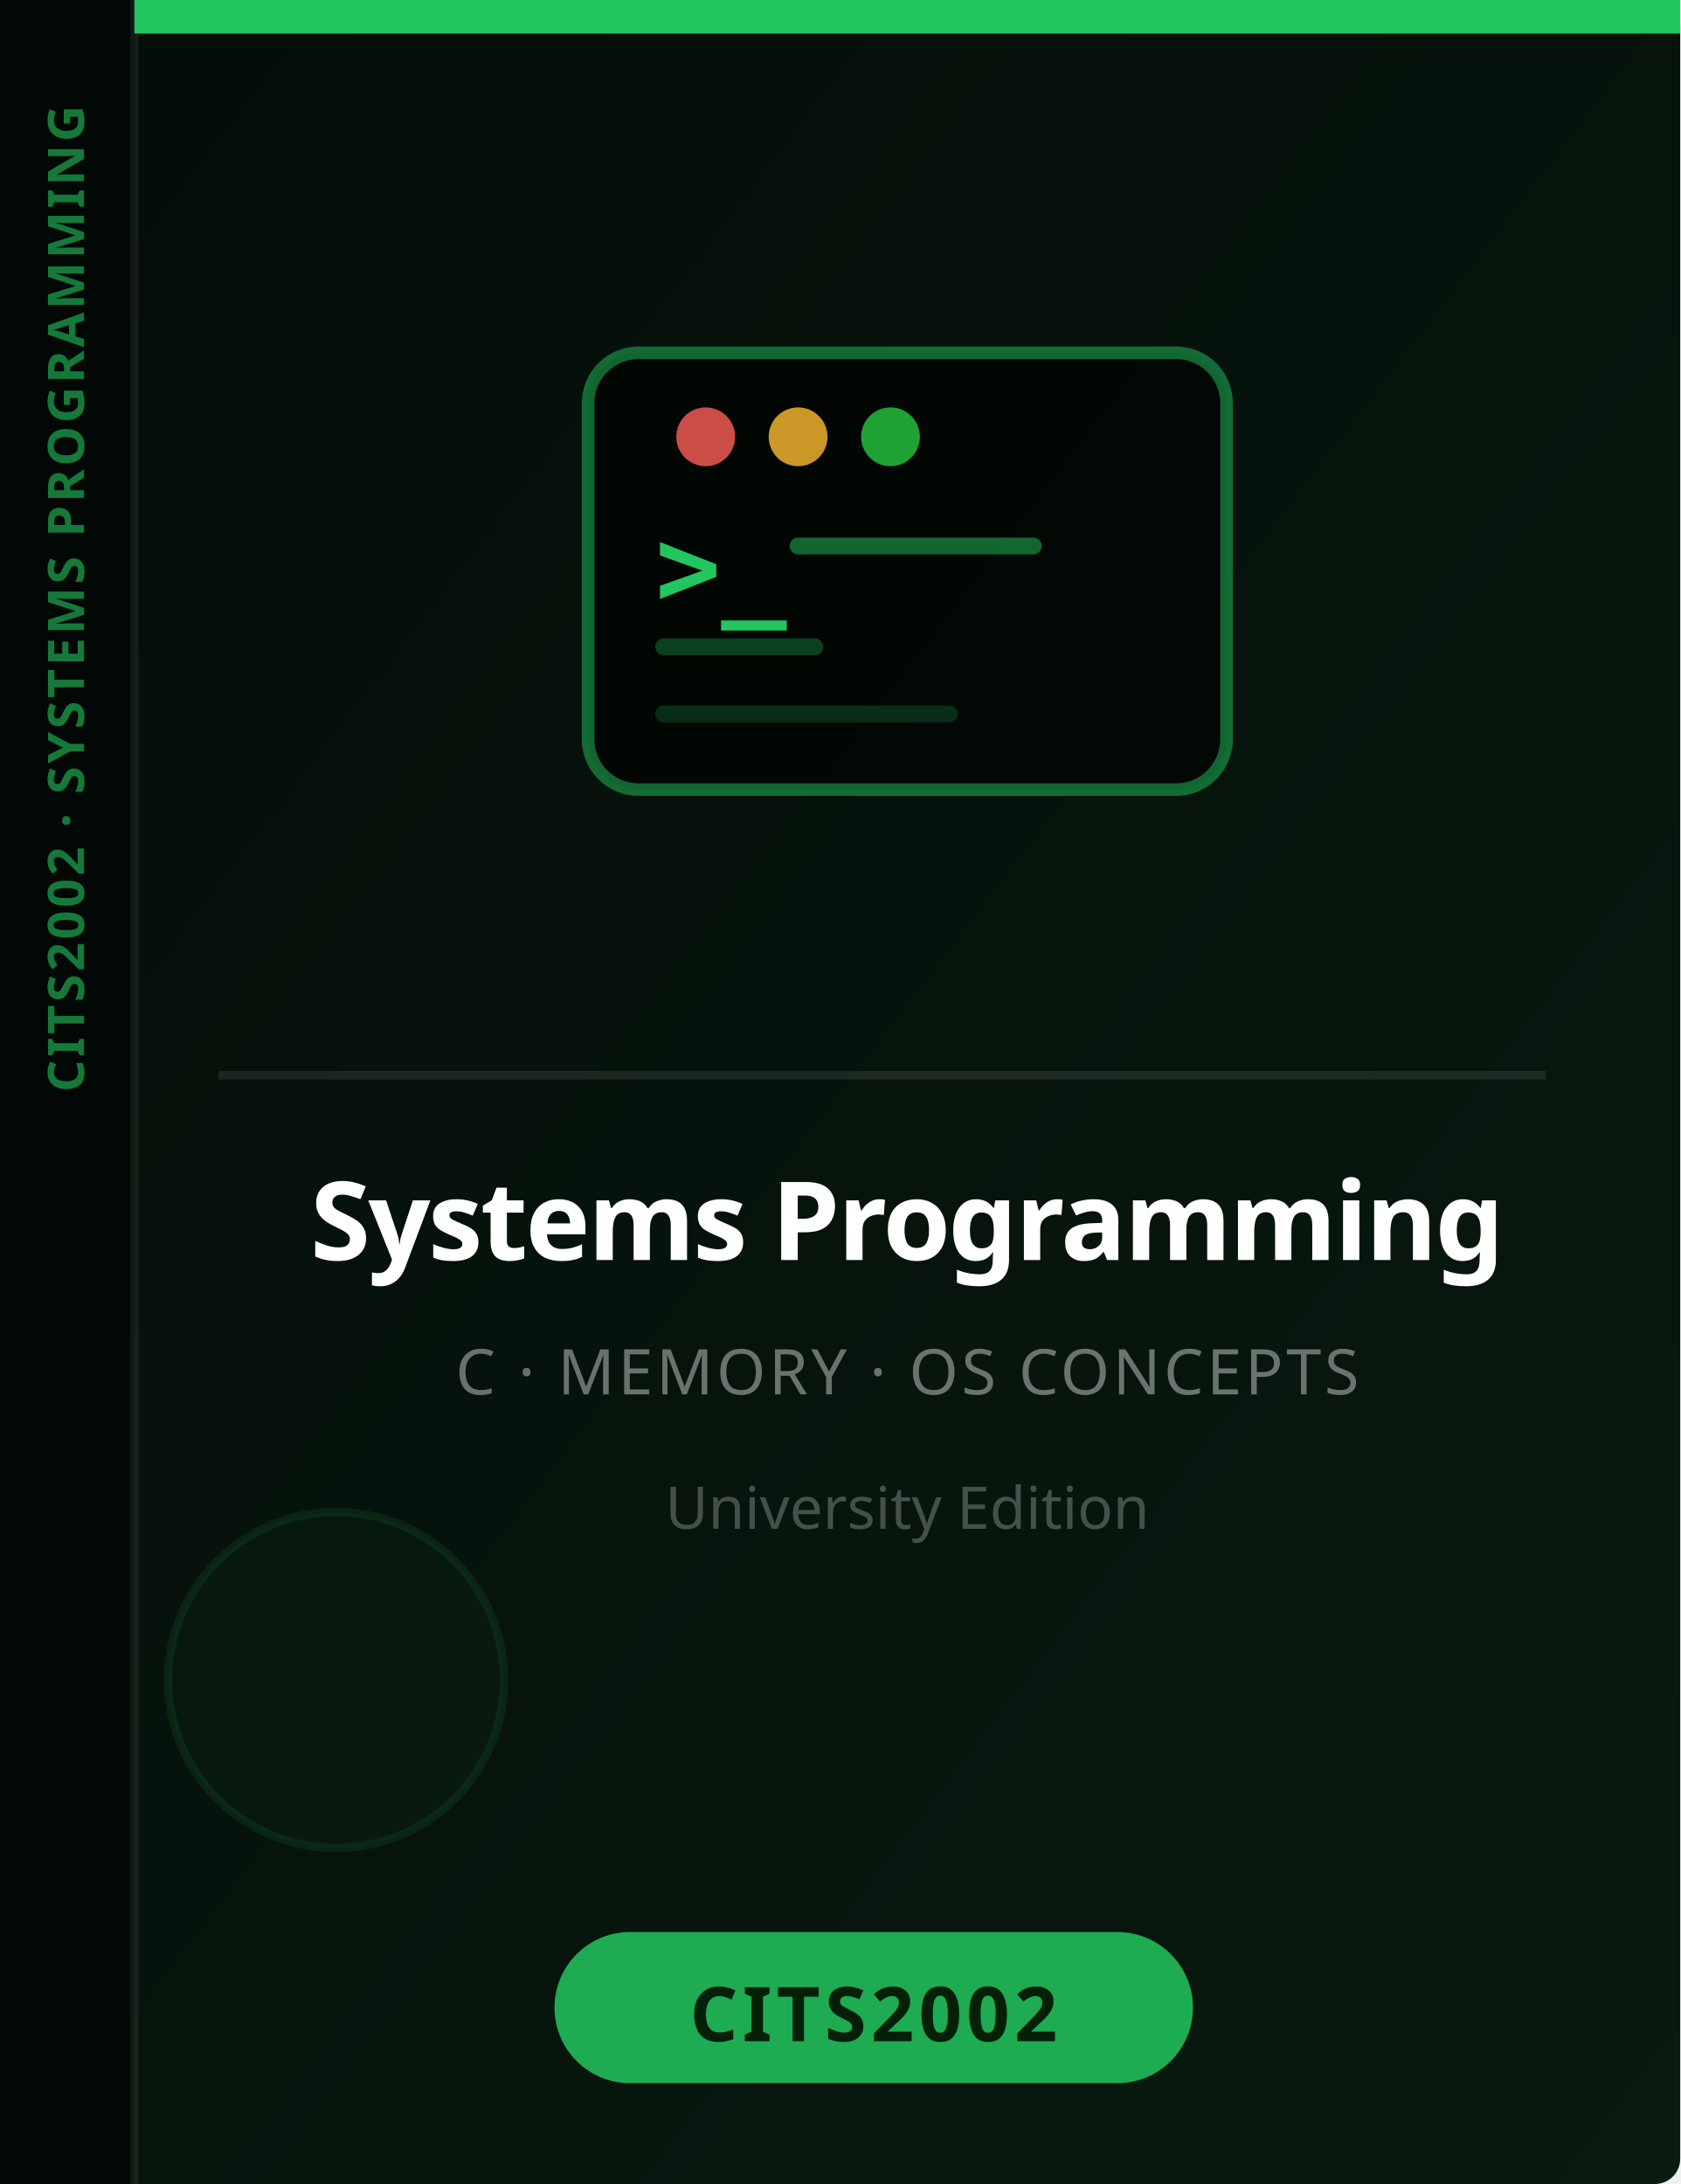
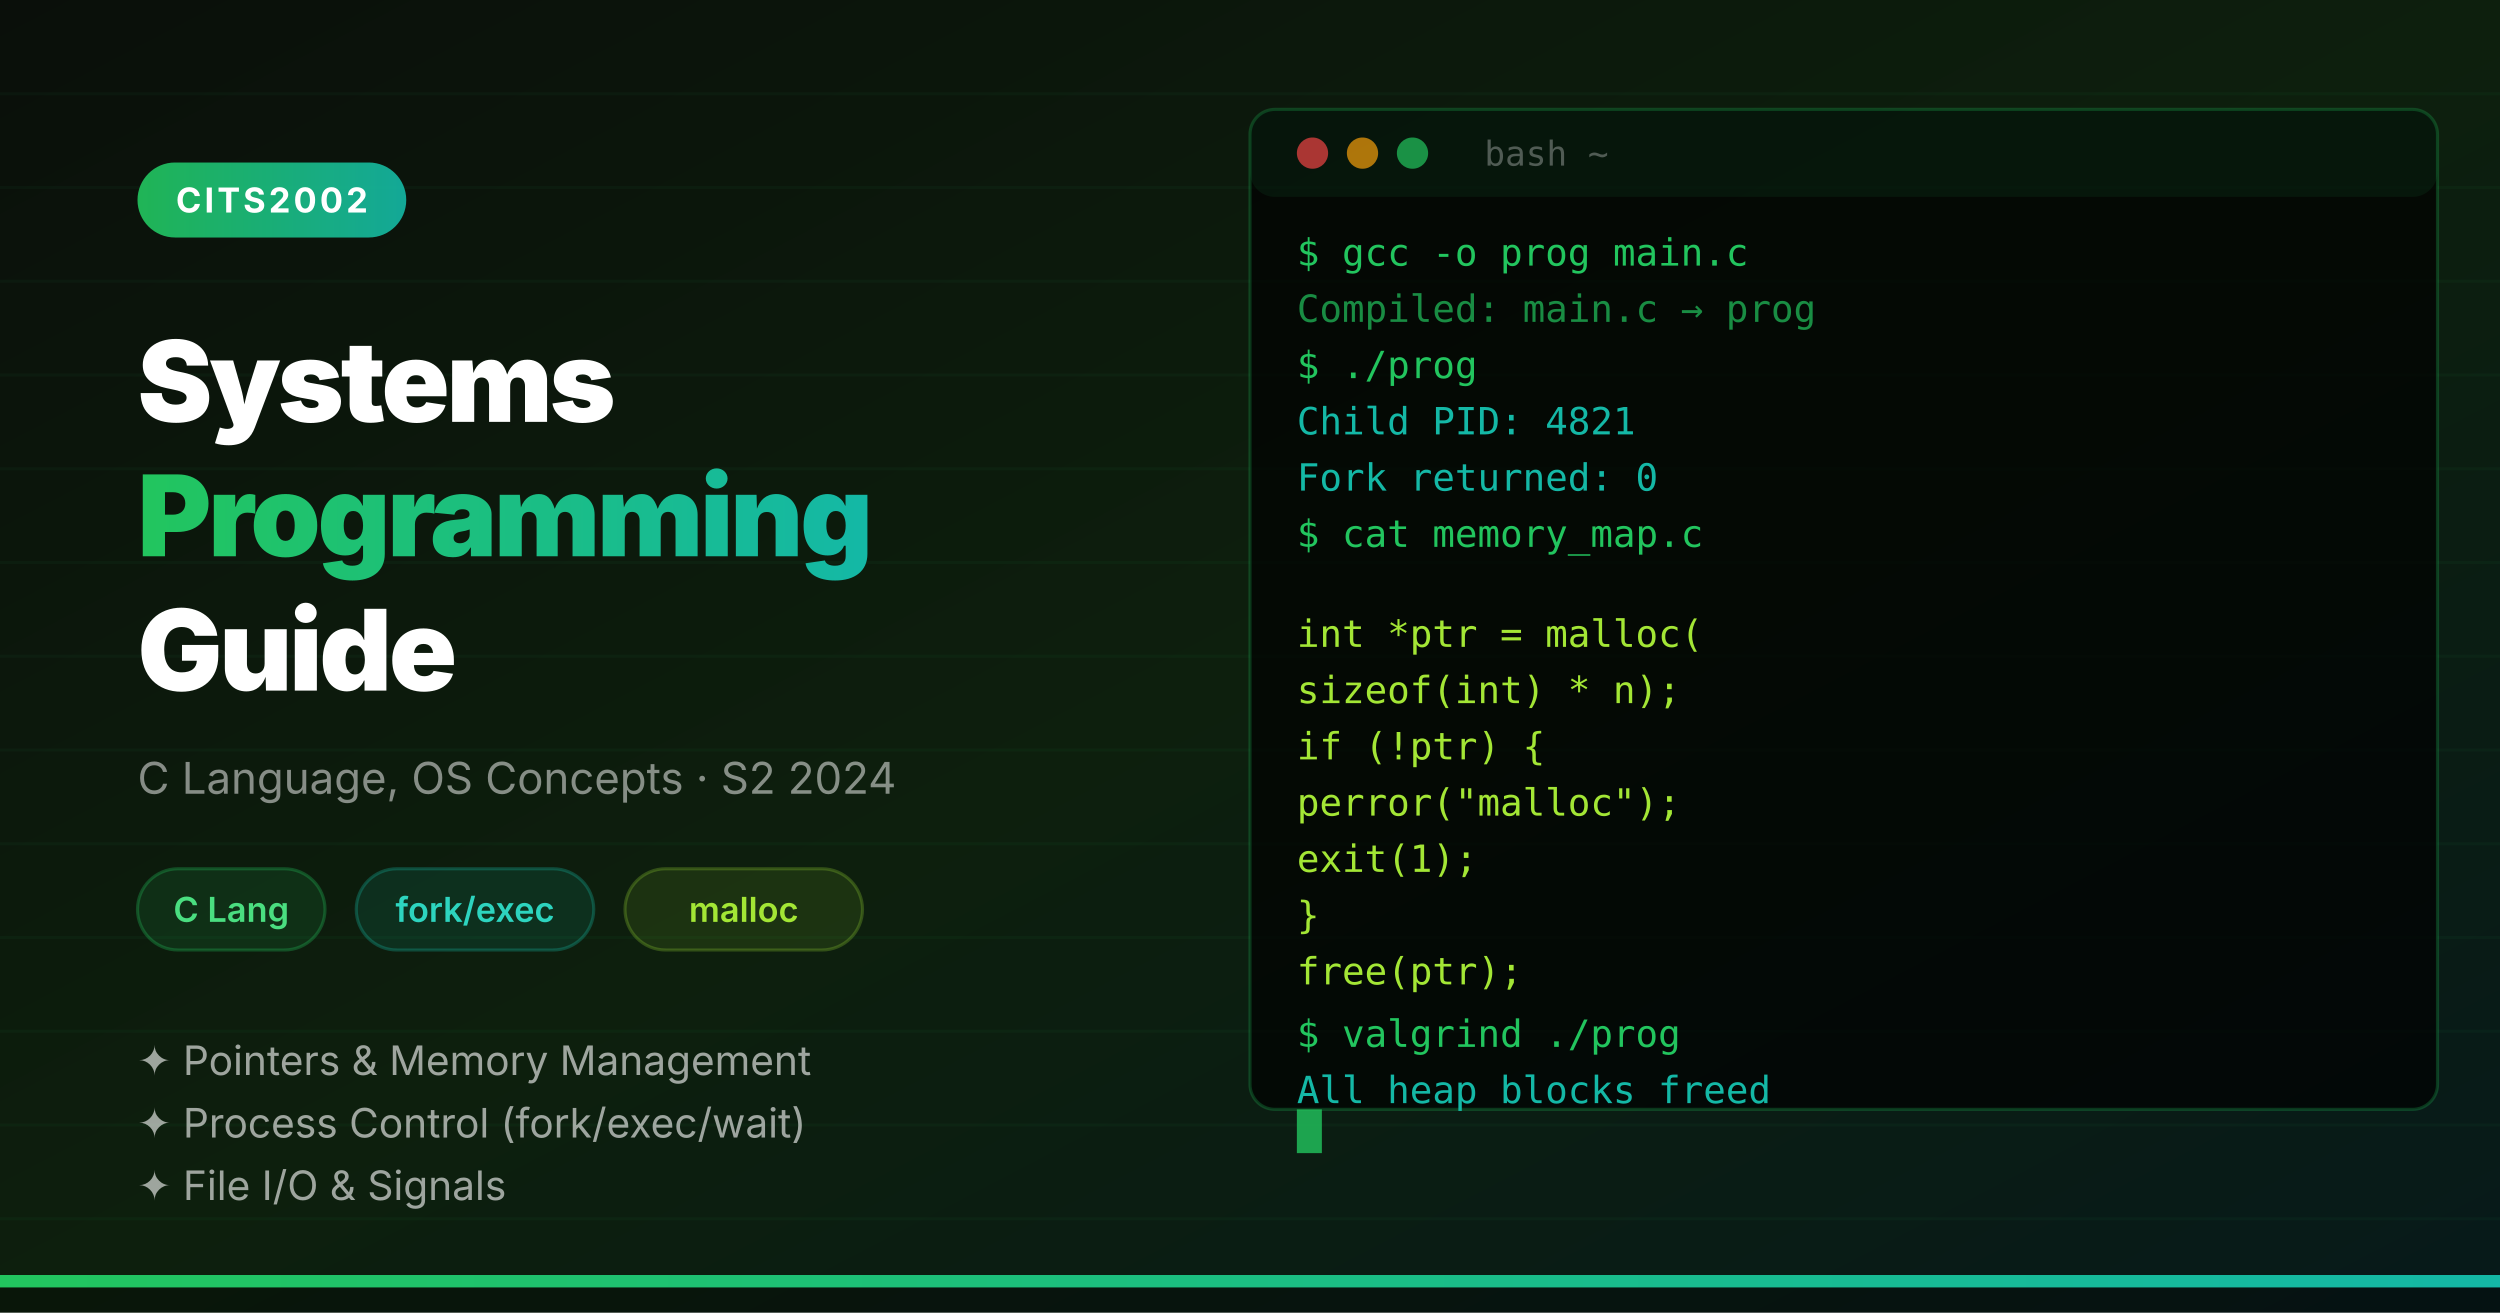
- <svg xmlns="http://www.w3.org/2000/svg" viewBox="0 0 200 260" width="200" height="260">
+ <svg xmlns="http://www.w3.org/2000/svg" viewBox="0 0 800 420" width="800" height="420">
  <defs>
    <linearGradient id="bg" x1="0" y1="0" x2="1" y2="1">
-       <stop offset="0%" stop-color="#040d08" />
-       <stop offset="100%" stop-color="#091a10" />
+       <stop offset="0%" stop-color="#0a0f0a" />
+       <stop offset="50%" stop-color="#0d1f0d" />
+       <stop offset="100%" stop-color="#071a1a" />
+     </linearGradient>
+     <linearGradient id="acc" x1="0" y1="0" x2="1" y2="0">
+       <stop offset="0%" stop-color="#22c55e" />
+       <stop offset="100%" stop-color="#14b8a6" />
    </linearGradient>
  </defs>
-   <rect width="200" height="260" fill="url(#bg)" rx="3" />
-   <rect width="16" height="260" fill="#020806" rx="3 0 0 3" />
-   <line x1="16" y1="0" x2="16" y2="260" stroke="rgba(255,255,255,0.07)" stroke-width="1" />
-   <text x="-130" y="10" transform="rotate(-90)" fill="rgba(34,197,94,0.6)" font-family="sans-serif" font-size="6" font-weight="700" letter-spacing="0.06em">CITS2002 · SYSTEMS PROGRAMMING</text>
-   <rect x="16" y="0" width="184" height="4" fill="#22c55e" />
-   <g transform="translate(108, 78)">
-     <rect x="-38" y="-36" width="76" height="52" rx="6" fill="rgba(0,0,0,0.6)" stroke="rgba(34,197,94,0.5)" stroke-width="1.5" />
-     <circle cx="-24" cy="-26" r="3.5" fill="#ff5f57" opacity="0.8" />
-     <circle cx="-13" cy="-26" r="3.5" fill="#febc2e" opacity="0.8" />
-     <circle cx="-2" cy="-26" r="3.5" fill="#28c840" opacity="0.8" />
-     <text x="-30" y="-6" fill="#22c55e" font-family="monospace" font-size="13" font-weight="700">&gt;_</text>
-     <rect x="-14" y="-14" width="30" height="2" rx="1" fill="rgba(34,197,94,0.5)" />
-     <rect x="-30" y="-2" width="20" height="2" rx="1" fill="rgba(34,197,94,0.3)" />
-     <rect x="-30" y="6" width="36" height="2" rx="1" fill="rgba(34,197,94,0.2)" />
+   <rect width="800" height="420" fill="url(#bg)" />
+   <rect width="800" height="420" fill="url(#bg)" opacity="0.5" />
+   <g opacity="0.04" stroke="#22c55e" stroke-width="1">
+     <line x1="0" y1="30" x2="800" y2="30" />
+     <line x1="0" y1="60" x2="800" y2="60" />
+     <line x1="0" y1="90" x2="800" y2="90" />
+     <line x1="0" y1="120" x2="800" y2="120" />
+     <line x1="0" y1="150" x2="800" y2="150" />
+     <line x1="0" y1="180" x2="800" y2="180" />
+     <line x1="0" y1="210" x2="800" y2="210" />
+     <line x1="0" y1="240" x2="800" y2="240" />
+     <line x1="0" y1="270" x2="800" y2="270" />
+     <line x1="0" y1="300" x2="800" y2="300" />
+     <line x1="0" y1="330" x2="800" y2="330" />
+     <line x1="0" y1="360" x2="800" y2="360" />
+     <line x1="0" y1="390" x2="800" y2="390" />
  </g>
-   <line x1="26" y1="128" x2="184" y2="128" stroke="rgba(255,255,255,0.09)" stroke-width="1" />
-   <text x="108" y="150" text-anchor="middle" fill="#fff" font-family="sans-serif" font-size="13" font-weight="800" letter-spacing="-0.02em">Systems Programming</text>
-   <text x="108" y="166" text-anchor="middle" fill="rgba(255,255,255,0.4)" font-family="sans-serif" font-size="7.5" letter-spacing="0.05em">C · MEMORY · OS CONCEPTS</text>
-   <text x="108" y="182" text-anchor="middle" fill="rgba(255,255,255,0.25)" font-family="sans-serif" font-size="7">University Edition</text>
-   <rect x="66" y="230" width="76" height="18" rx="9" fill="#22c55e" opacity="0.85" />
-   <text x="104" y="243" text-anchor="middle" fill="#042008" font-family="sans-serif" font-size="9" font-weight="800" letter-spacing="0.06em">CITS2002</text>
-   <circle cx="40" cy="200" r="20" fill="rgba(34,197,94,0.04)" stroke="rgba(34,197,94,0.1)" stroke-width="1" />
+   <rect x="400" y="35" width="380" height="320" rx="8" fill="rgba(0,0,0,0.7)" stroke="rgba(34,197,94,0.25)" stroke-width="1" />
+   <rect x="400" y="35" width="380" height="28" rx="8" fill="rgba(34,197,94,0.08)" />
+   <circle cx="420" cy="49" r="5" fill="#ef4444" opacity="0.7" />
+   <circle cx="436" cy="49" r="5" fill="#f59e0b" opacity="0.7" />
+   <circle cx="452" cy="49" r="5" fill="#22c55e" opacity="0.7" />
+   <text x="475" y="53" font-family="monospace" font-size="11" fill="rgba(255,255,255,0.3)">bash  ~</text>
+   <g font-family="monospace" font-size="12" fill="#22c55e">
+     <text x="415" y="85">$ gcc -o prog main.c</text>
+     <text x="415" y="103" opacity="0.7">Compiled: main.c → prog</text>
+     <text x="415" y="121">$ ./prog</text>
+     <text x="415" y="139" fill="#14b8a6">Child PID: 4821</text>
+     <text x="415" y="157" fill="#14b8a6">Fork returned: 0</text>
+     <text x="415" y="175">$ cat memory_map.c</text>
+     <text x="415" y="207" fill="#a3e635">int *ptr = malloc(</text>
+     <text x="415" y="225" fill="#a3e635">    sizeof(int) * n);</text>
+     <text x="415" y="243" fill="#a3e635">if (!ptr) {</text>
+     <text x="415" y="261" fill="#a3e635">  perror("malloc");</text>
+     <text x="415" y="279" fill="#a3e635">  exit(1);</text>
+     <text x="415" y="297" fill="#a3e635">}</text>
+     <text x="415" y="315" fill="#a3e635">free(ptr);</text>
+     <text x="415" y="335">$ valgrind ./prog</text>
+     <text x="415" y="353" fill="#14b8a6">All heap blocks freed</text>
+   </g>
+   <rect x="415" y="355" width="8" height="14" fill="#22c55e" opacity="0.8">
+     <animate attributeName="opacity" values="0.8;0;0.8" dur="1s" repeatCount="indefinite" />
+   </rect>
+   <rect x="44" y="52" width="86" height="24" rx="12" fill="url(#acc)" opacity="0.9" />
+   <text x="87" y="68" font-family="Inter, sans-serif" font-size="11" font-weight="700" fill="#fff" text-anchor="middle" letter-spacing="1">CITS2002</text>
+   <text x="44" y="135" font-family="Inter, sans-serif" font-size="36" font-weight="900" fill="#fff" letter-spacing="-1">Systems</text>
+   <text x="44" y="178" font-family="Inter, sans-serif" font-size="36" font-weight="900" fill="url(#acc)" letter-spacing="-1">Programming</text>
+   <text x="44" y="221" font-family="Inter, sans-serif" font-size="36" font-weight="900" fill="#fff" letter-spacing="-1">Guide</text>
+   <text x="44" y="254" font-family="Inter, sans-serif" font-size="14" fill="rgba(255,255,255,0.5)">C Language, OS Concepts  ·  S2 2024</text>
+   <g transform="translate(44, 278)">
+     <rect width="60" height="26" rx="13" fill="rgba(34,197,94,0.12)" stroke="rgba(34,197,94,0.3)" stroke-width="1" />
+     <text x="30" y="17" font-family="Inter, sans-serif" font-size="11" font-weight="600" fill="#4ade80" text-anchor="middle">C Lang</text>
+   </g>
+   <g transform="translate(114, 278)">
+     <rect width="76" height="26" rx="13" fill="rgba(20,184,166,0.12)" stroke="rgba(20,184,166,0.3)" stroke-width="1" />
+     <text x="38" y="17" font-family="Inter, sans-serif" font-size="11" font-weight="600" fill="#2dd4bf" text-anchor="middle">fork/exec</text>
+   </g>
+   <g transform="translate(200, 278)">
+     <rect width="76" height="26" rx="13" fill="rgba(163,230,53,0.1)" stroke="rgba(163,230,53,0.25)" stroke-width="1" />
+     <text x="38" y="17" font-family="Inter, sans-serif" font-size="11" font-weight="600" fill="#a3e635" text-anchor="middle">malloc</text>
+   </g>
+   <g font-family="Inter, sans-serif" font-size="13" fill="rgba(255,255,255,0.6)">
+     <text x="44" y="344">✦  Pointers &amp; Memory Management</text>
+     <text x="44" y="364">✦  Process Control (fork/exec/wait)</text>
+     <text x="44" y="384">✦  File I/O &amp; Signals</text>
+   </g>
+   <rect x="0" y="408" width="800" height="4" fill="url(#acc)" />
+   <rect x="0" y="412" width="800" height="8" fill="rgba(0,0,0,0.3)" />
</svg>
